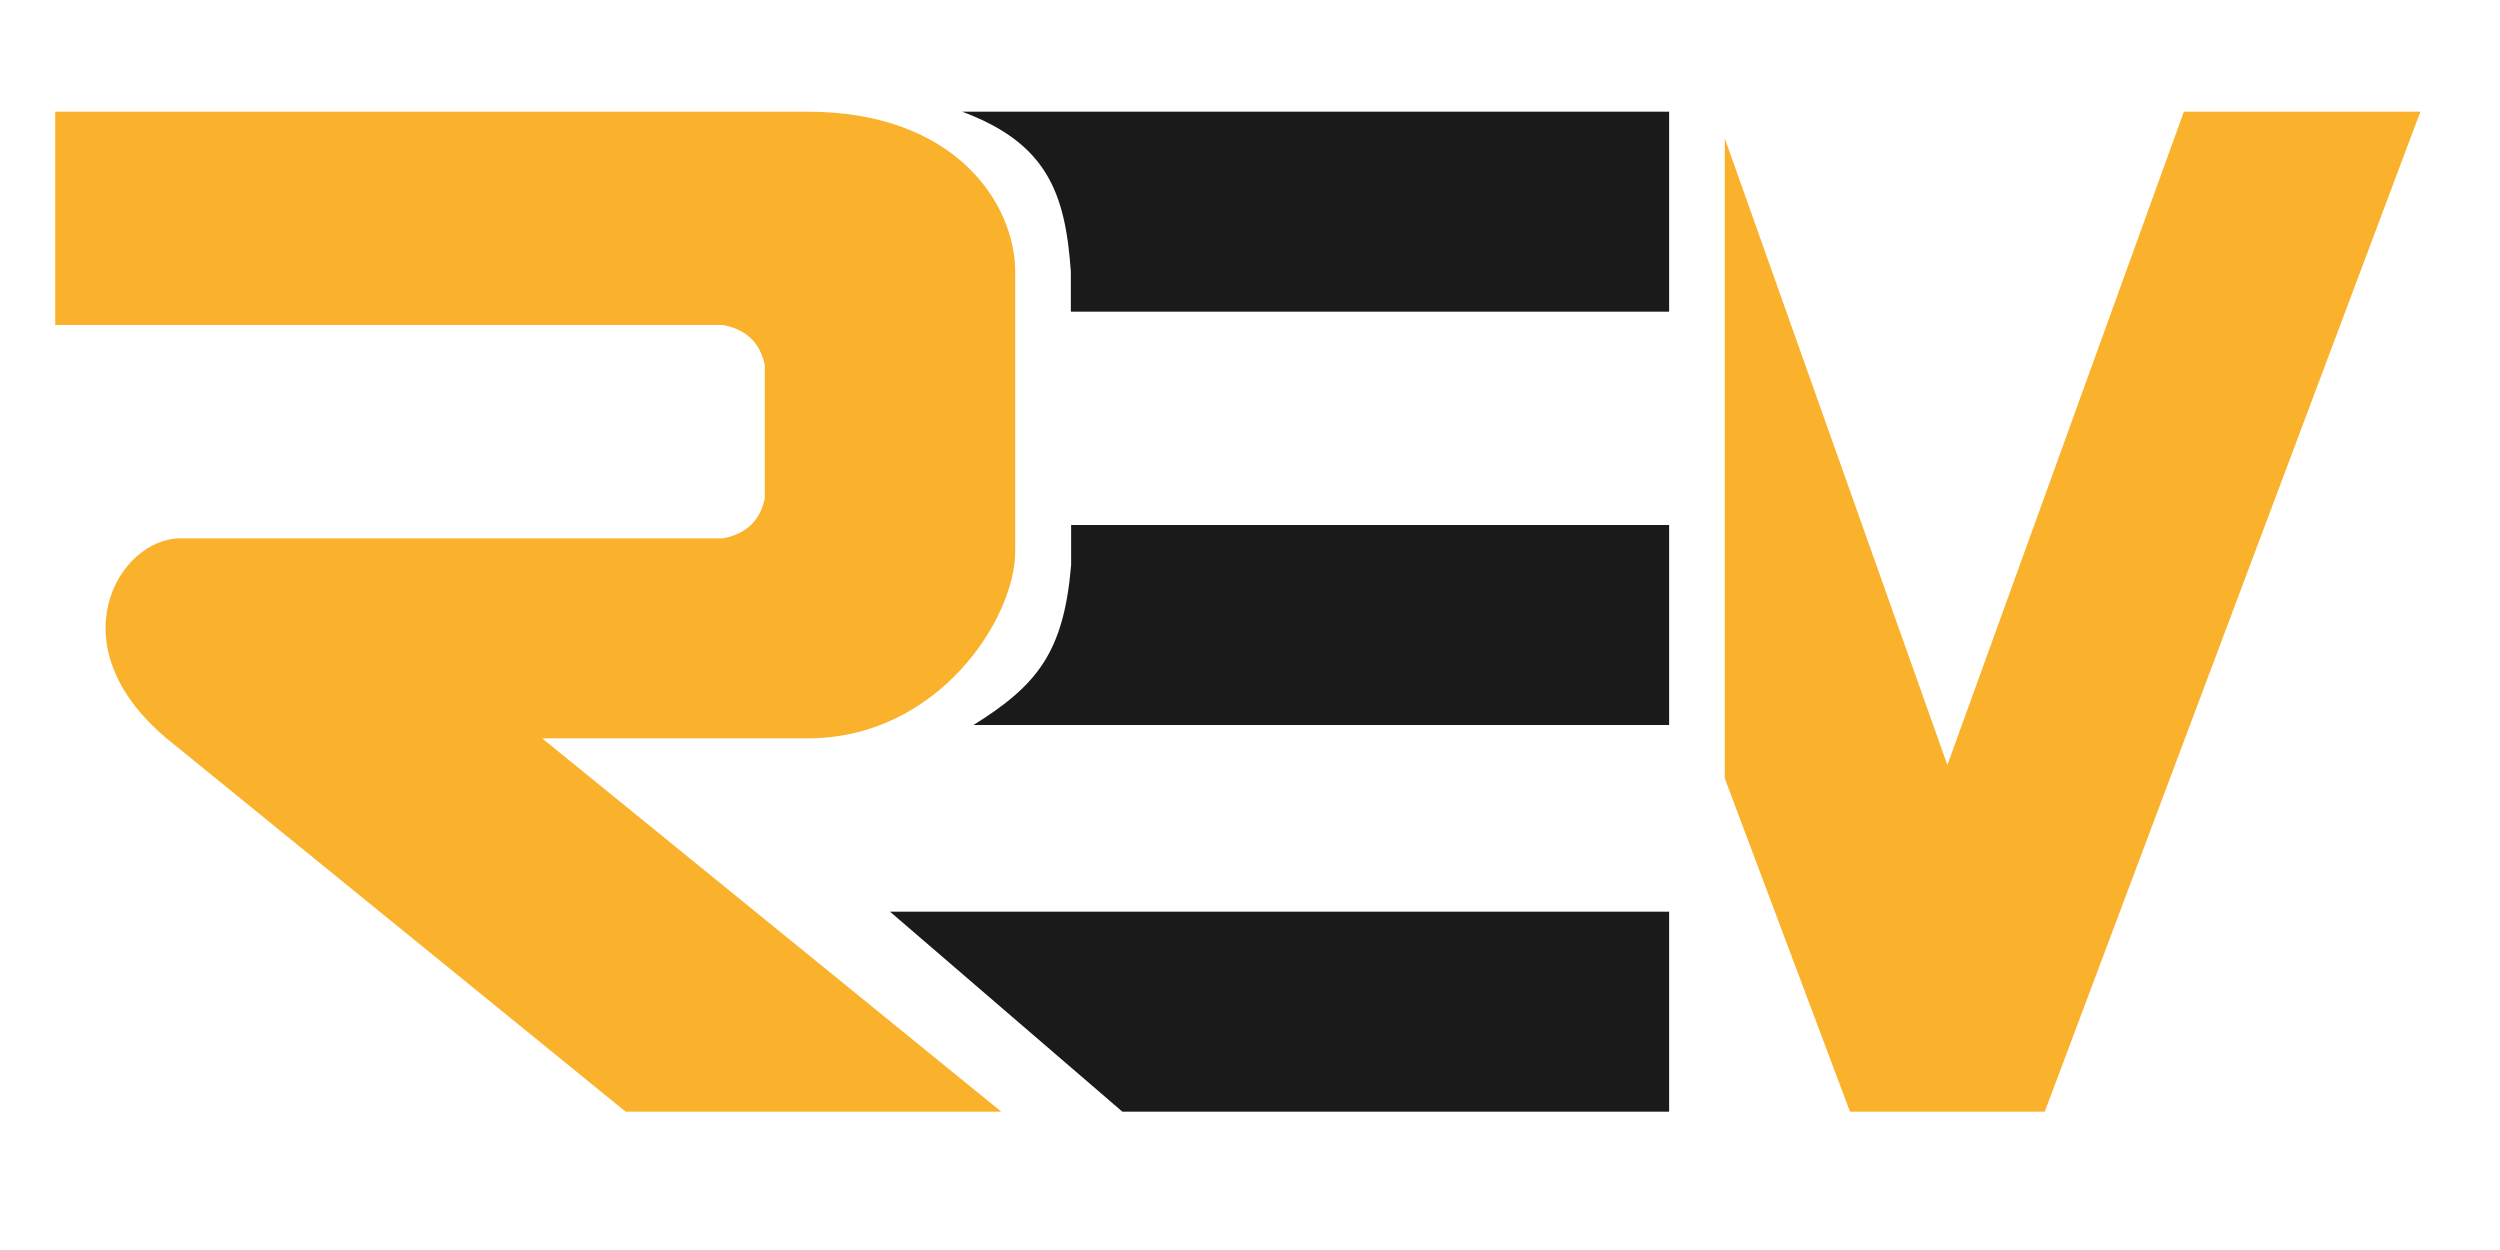
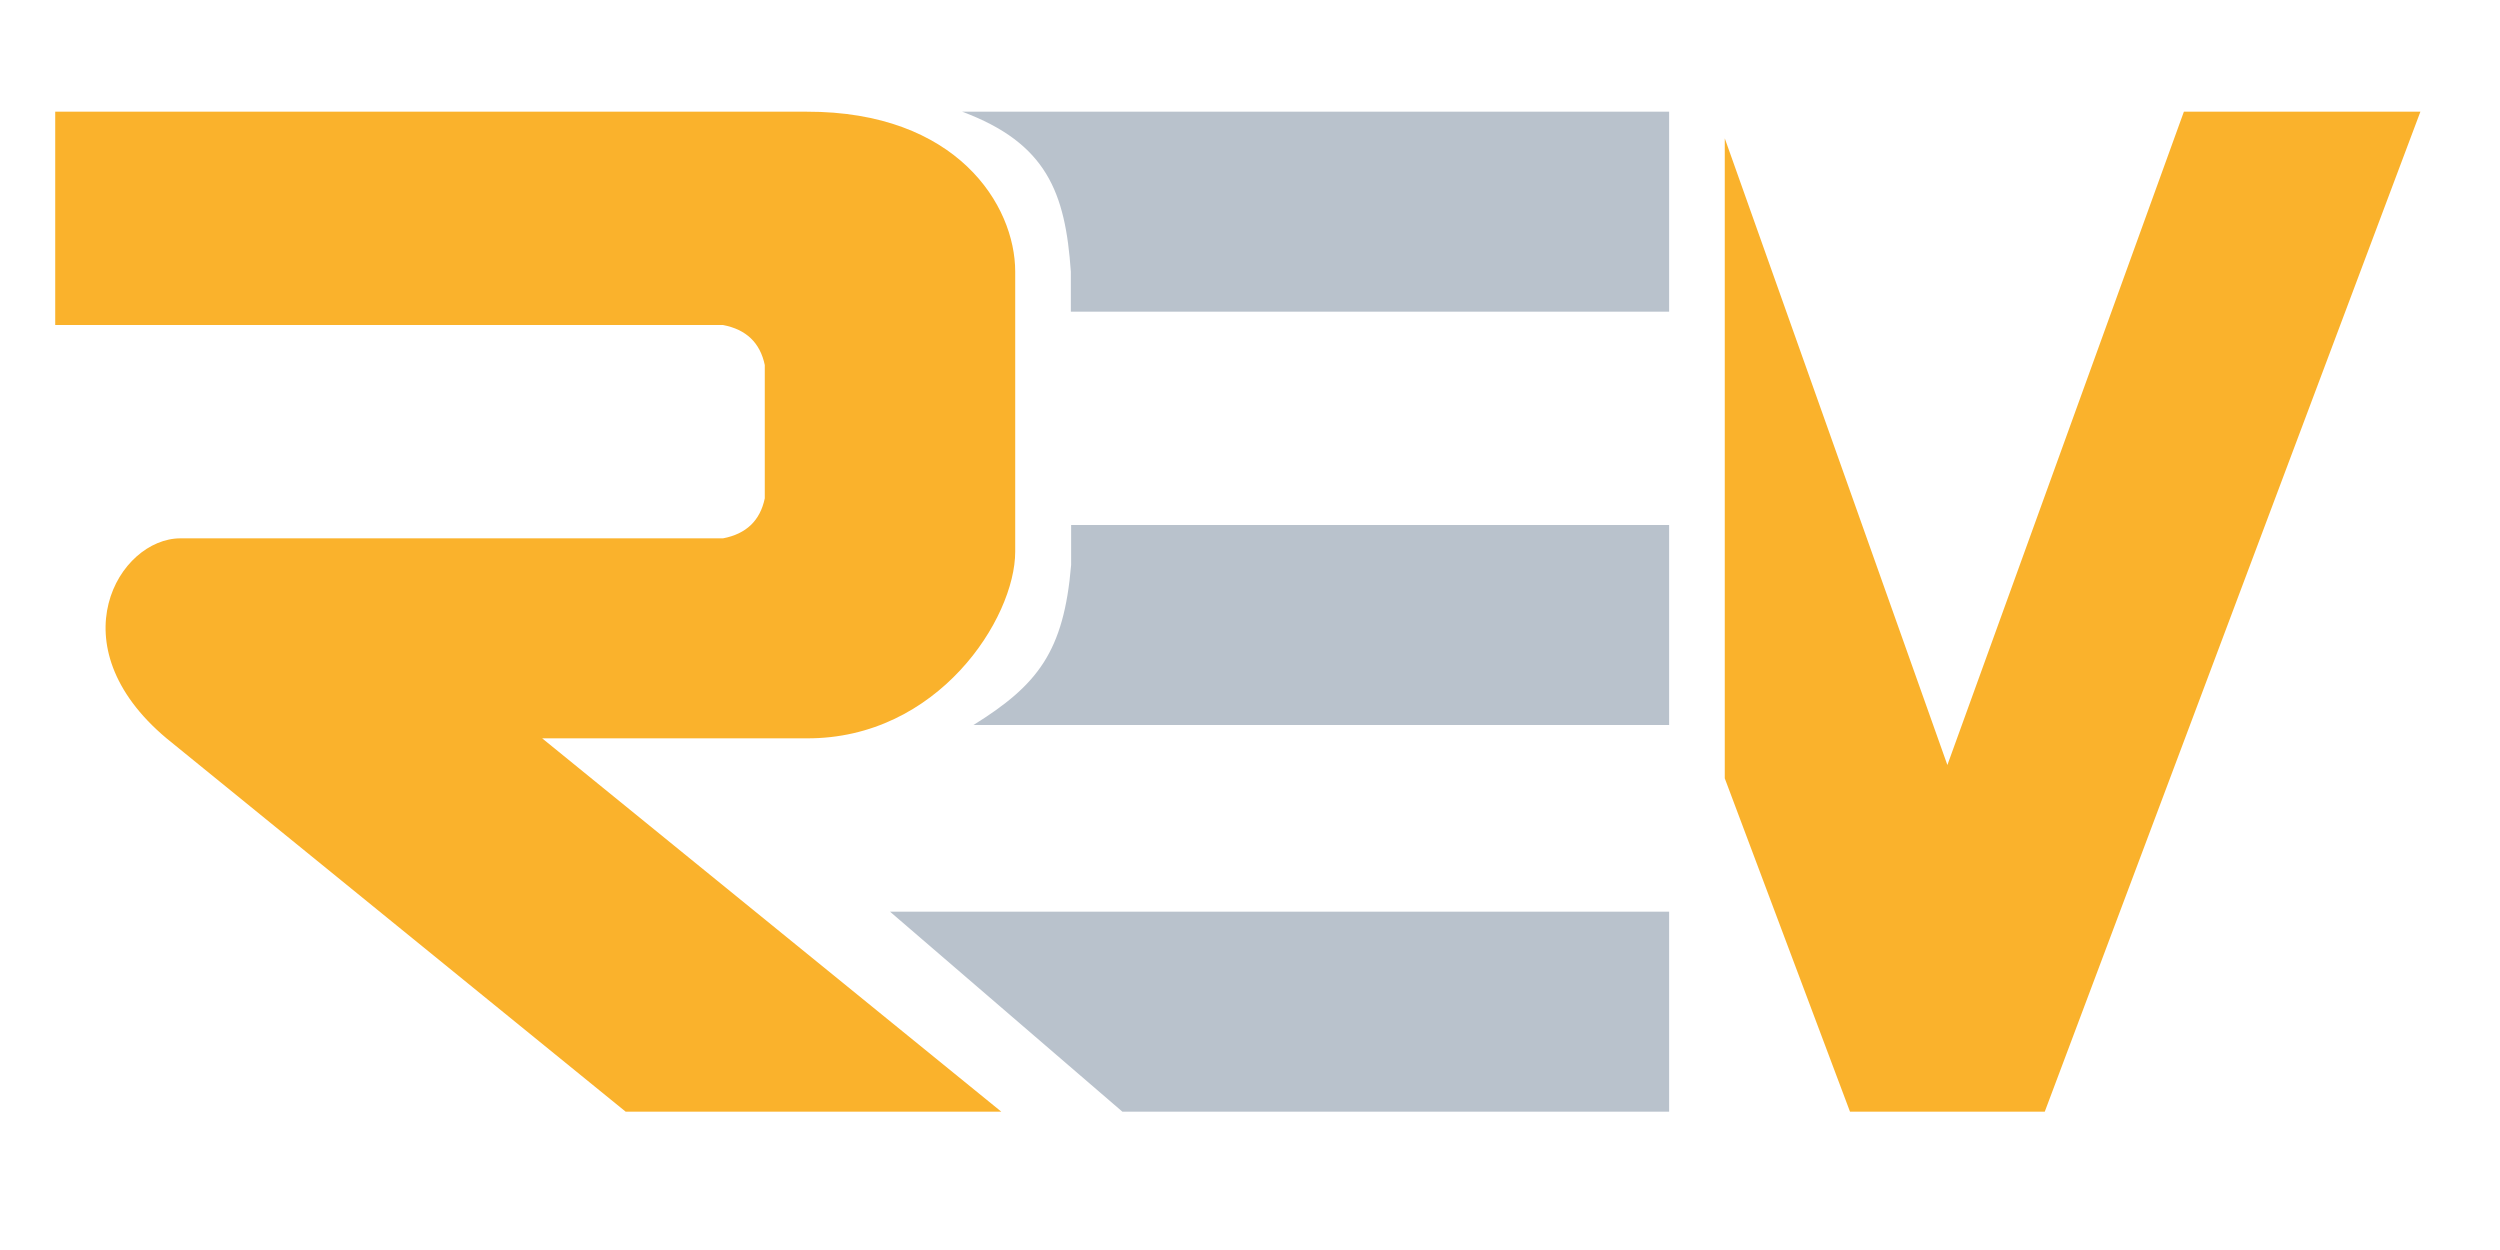
<svg xmlns="http://www.w3.org/2000/svg" version="1.1" id="svg1" width="378.667" height="189.333" viewBox="0 0 378.667 189.333">
  <defs id="defs1" />
  <g id="g1">
    <path id="path1" d="m 6.273,12.688 v 24.234 h 75.864 c 2.636,0.504 4.215,2.019 4.742,4.543 v 15.148 c -0.527,2.524 -2.106,4.039 -4.742,4.543 H 20.496 c -7.004,0 -14.223,12.117 -1.578,22.719 l 52.156,42.41 h 42.672 L 61.59,83.875 h 30.031 c 14.949,0.078 23.707,-13.633 23.707,-21.207 V 30.863 c 0,-7.574 -6.64,-18.215 -23.707,-18.175 z" style="fill:#fab22c;fill-opacity:1;fill-rule:nonzero;stroke:none" transform="scale(1.333333)" />
-     <path id="path2" d="m 109.293,12.684 80.32,0.004 v 22.718 h -67.965 v -4.543 c -0.625,-8.984 -2.73,-14.593 -12.355,-18.179 z" style="fill:#1a1a1a;fill-opacity:1;fill-rule:nonzero;stroke:none" transform="scale(1.333333)" />
-     <path id="path3" d="m 110.586,82.359 h 79.027 V 59.641 H 121.68 v 4.543 c -0.828,9.839 -3.789,13.632 -11.094,18.175 z" style="fill:#1a1a1a;fill-opacity:1;fill-rule:nonzero;stroke:none" transform="scale(1.333333)" />
-     <path id="path4" d="m 101.105,103.566 26.395,22.719 h 62.113 v -22.719 z" style="fill:#1a1a1a;fill-opacity:1;fill-rule:nonzero;stroke:none" transform="scale(1.333333)" />
+     <path id="path2" d="m 109.293,12.684 80.32,0.004 v 22.718 h -67.965 v -4.543 c -0.625,-8.984 -2.73,-14.593 -12.355,-18.179 z" style="fill:#b9c2cc;fill-opacity:1;fill-rule:nonzero;stroke:none" transform="scale(1.333333)" />
+     <path id="path3" d="m 110.586,82.359 h 79.027 V 59.641 H 121.68 v 4.543 c -0.828,9.839 -3.789,13.632 -11.094,18.175 z" style="fill:#b9c2cc;fill-opacity:1;fill-rule:nonzero;stroke:none" transform="scale(1.333333)" />
+     <path id="path4" d="m 101.105,103.566 26.395,22.719 h 62.113 v -22.719 z" style="fill:#b9c2cc;fill-opacity:1;fill-rule:nonzero;stroke:none" transform="scale(1.333333)" />
    <path id="path5" d="m 195.934,15.715 v 72.703 l 14.226,37.867 c 8.024,0 14.965,0 22.125,0 L 274.957,12.688 H 248.09 l -26.867,74.218 z" style="fill:#fab22c;fill-opacity:1;fill-rule:nonzero;stroke:none" transform="scale(1.333333)" />
  </g>
</svg>
